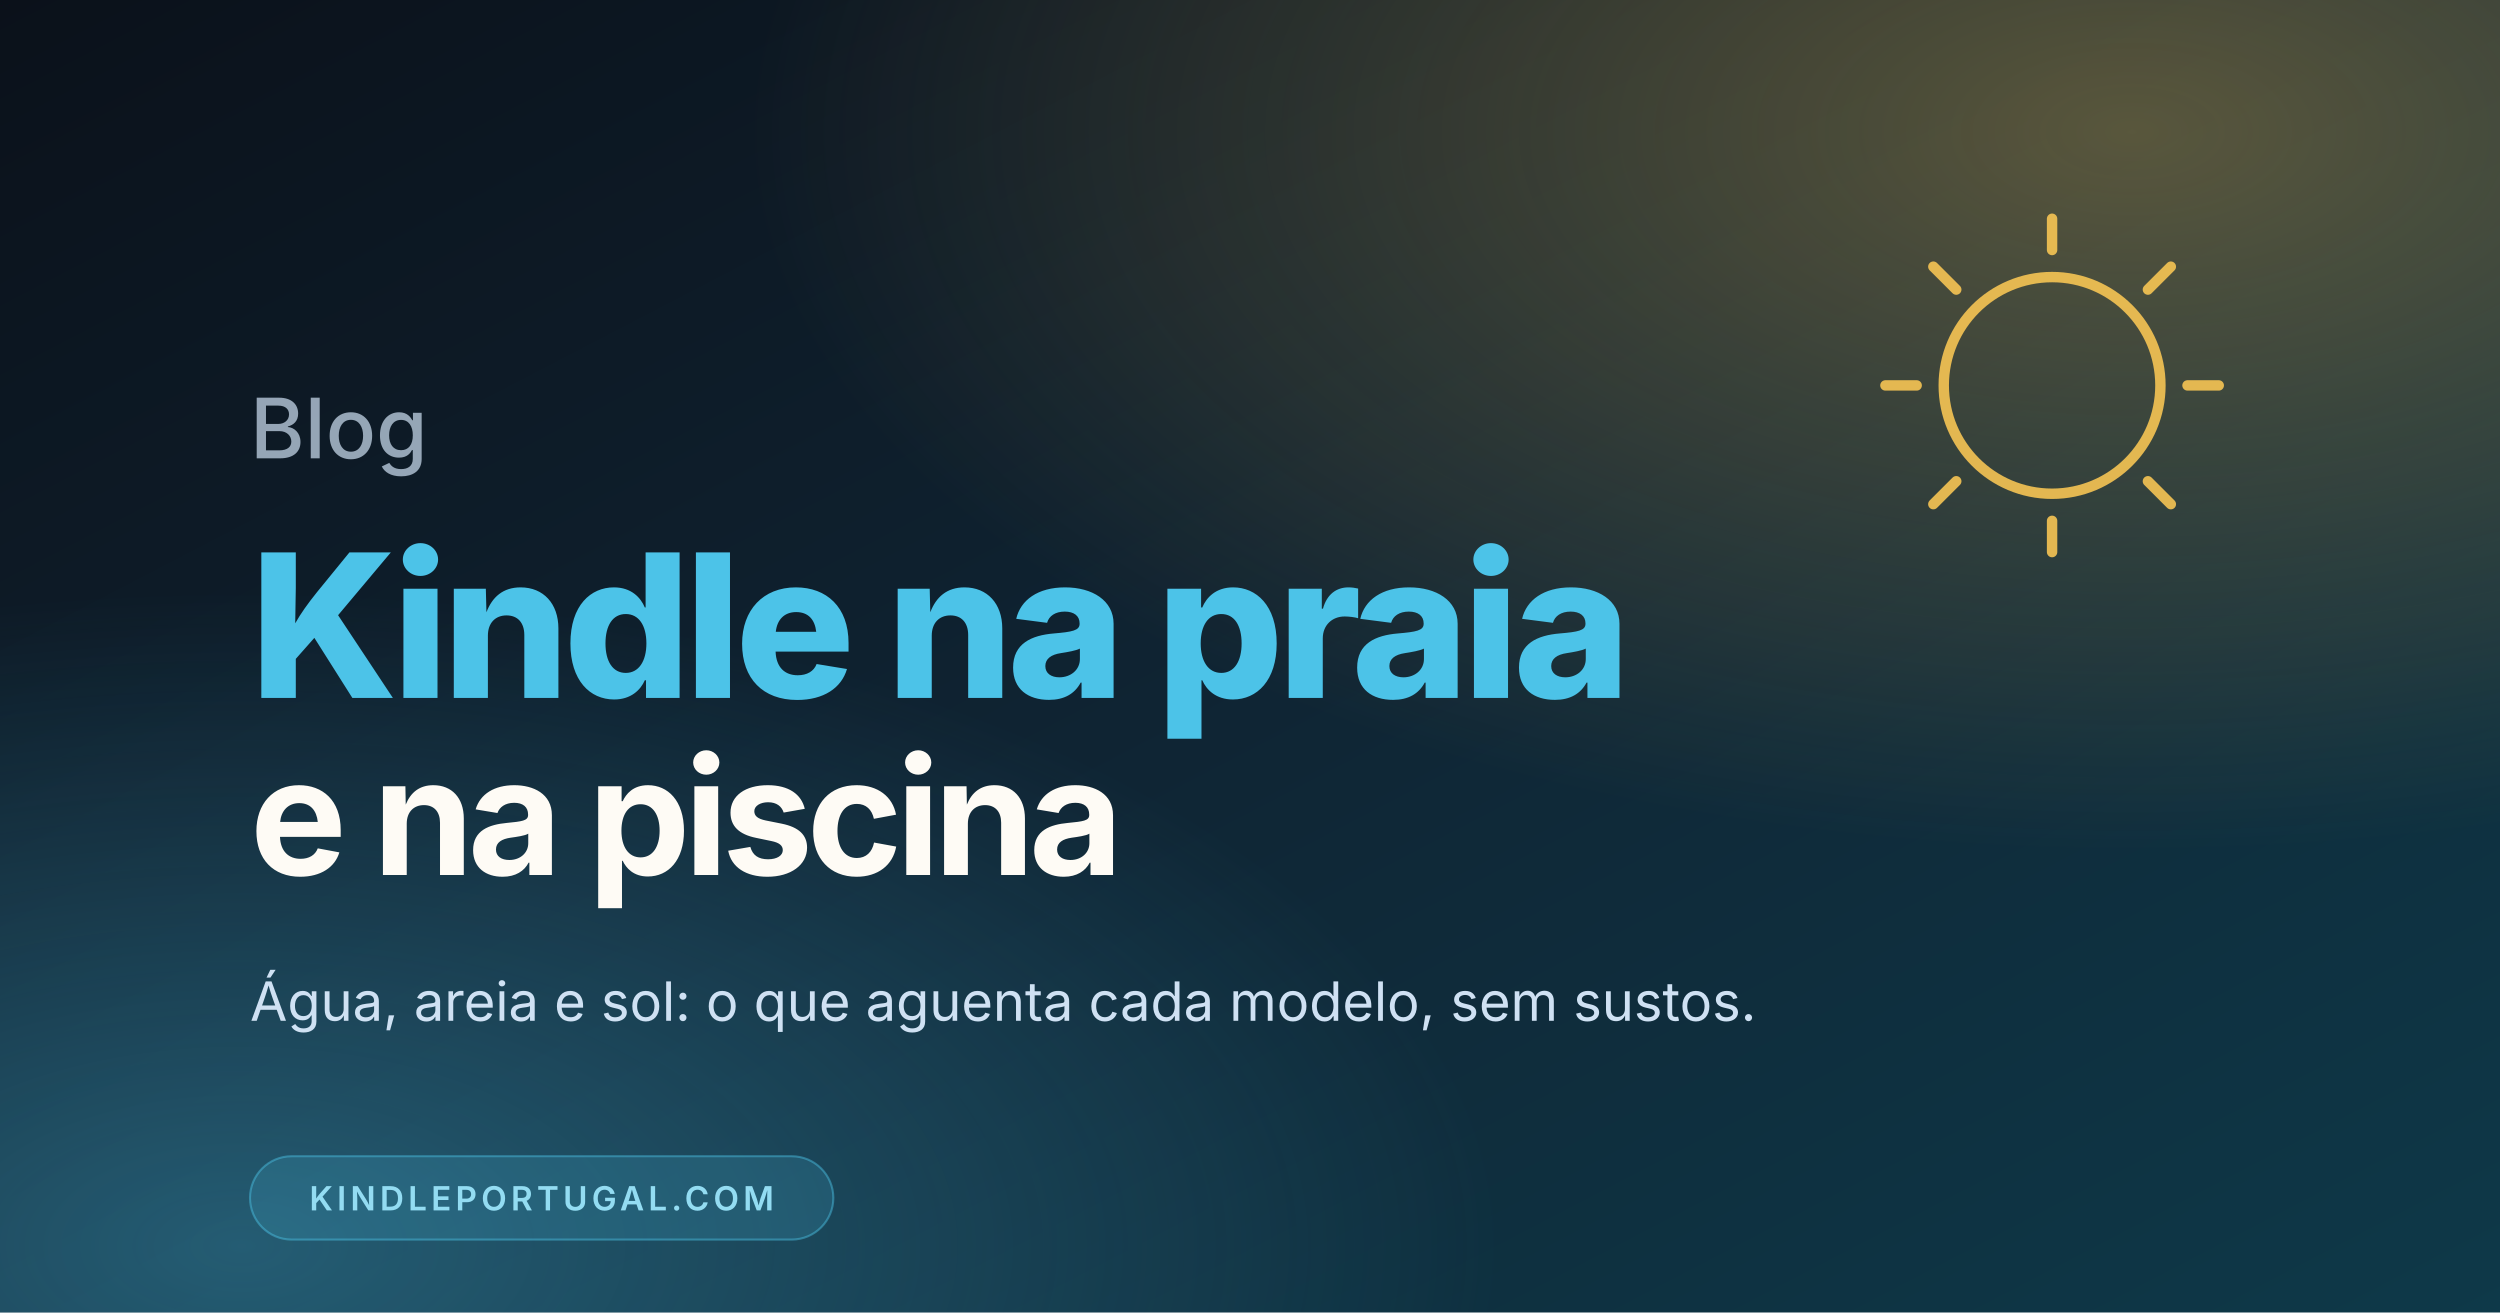
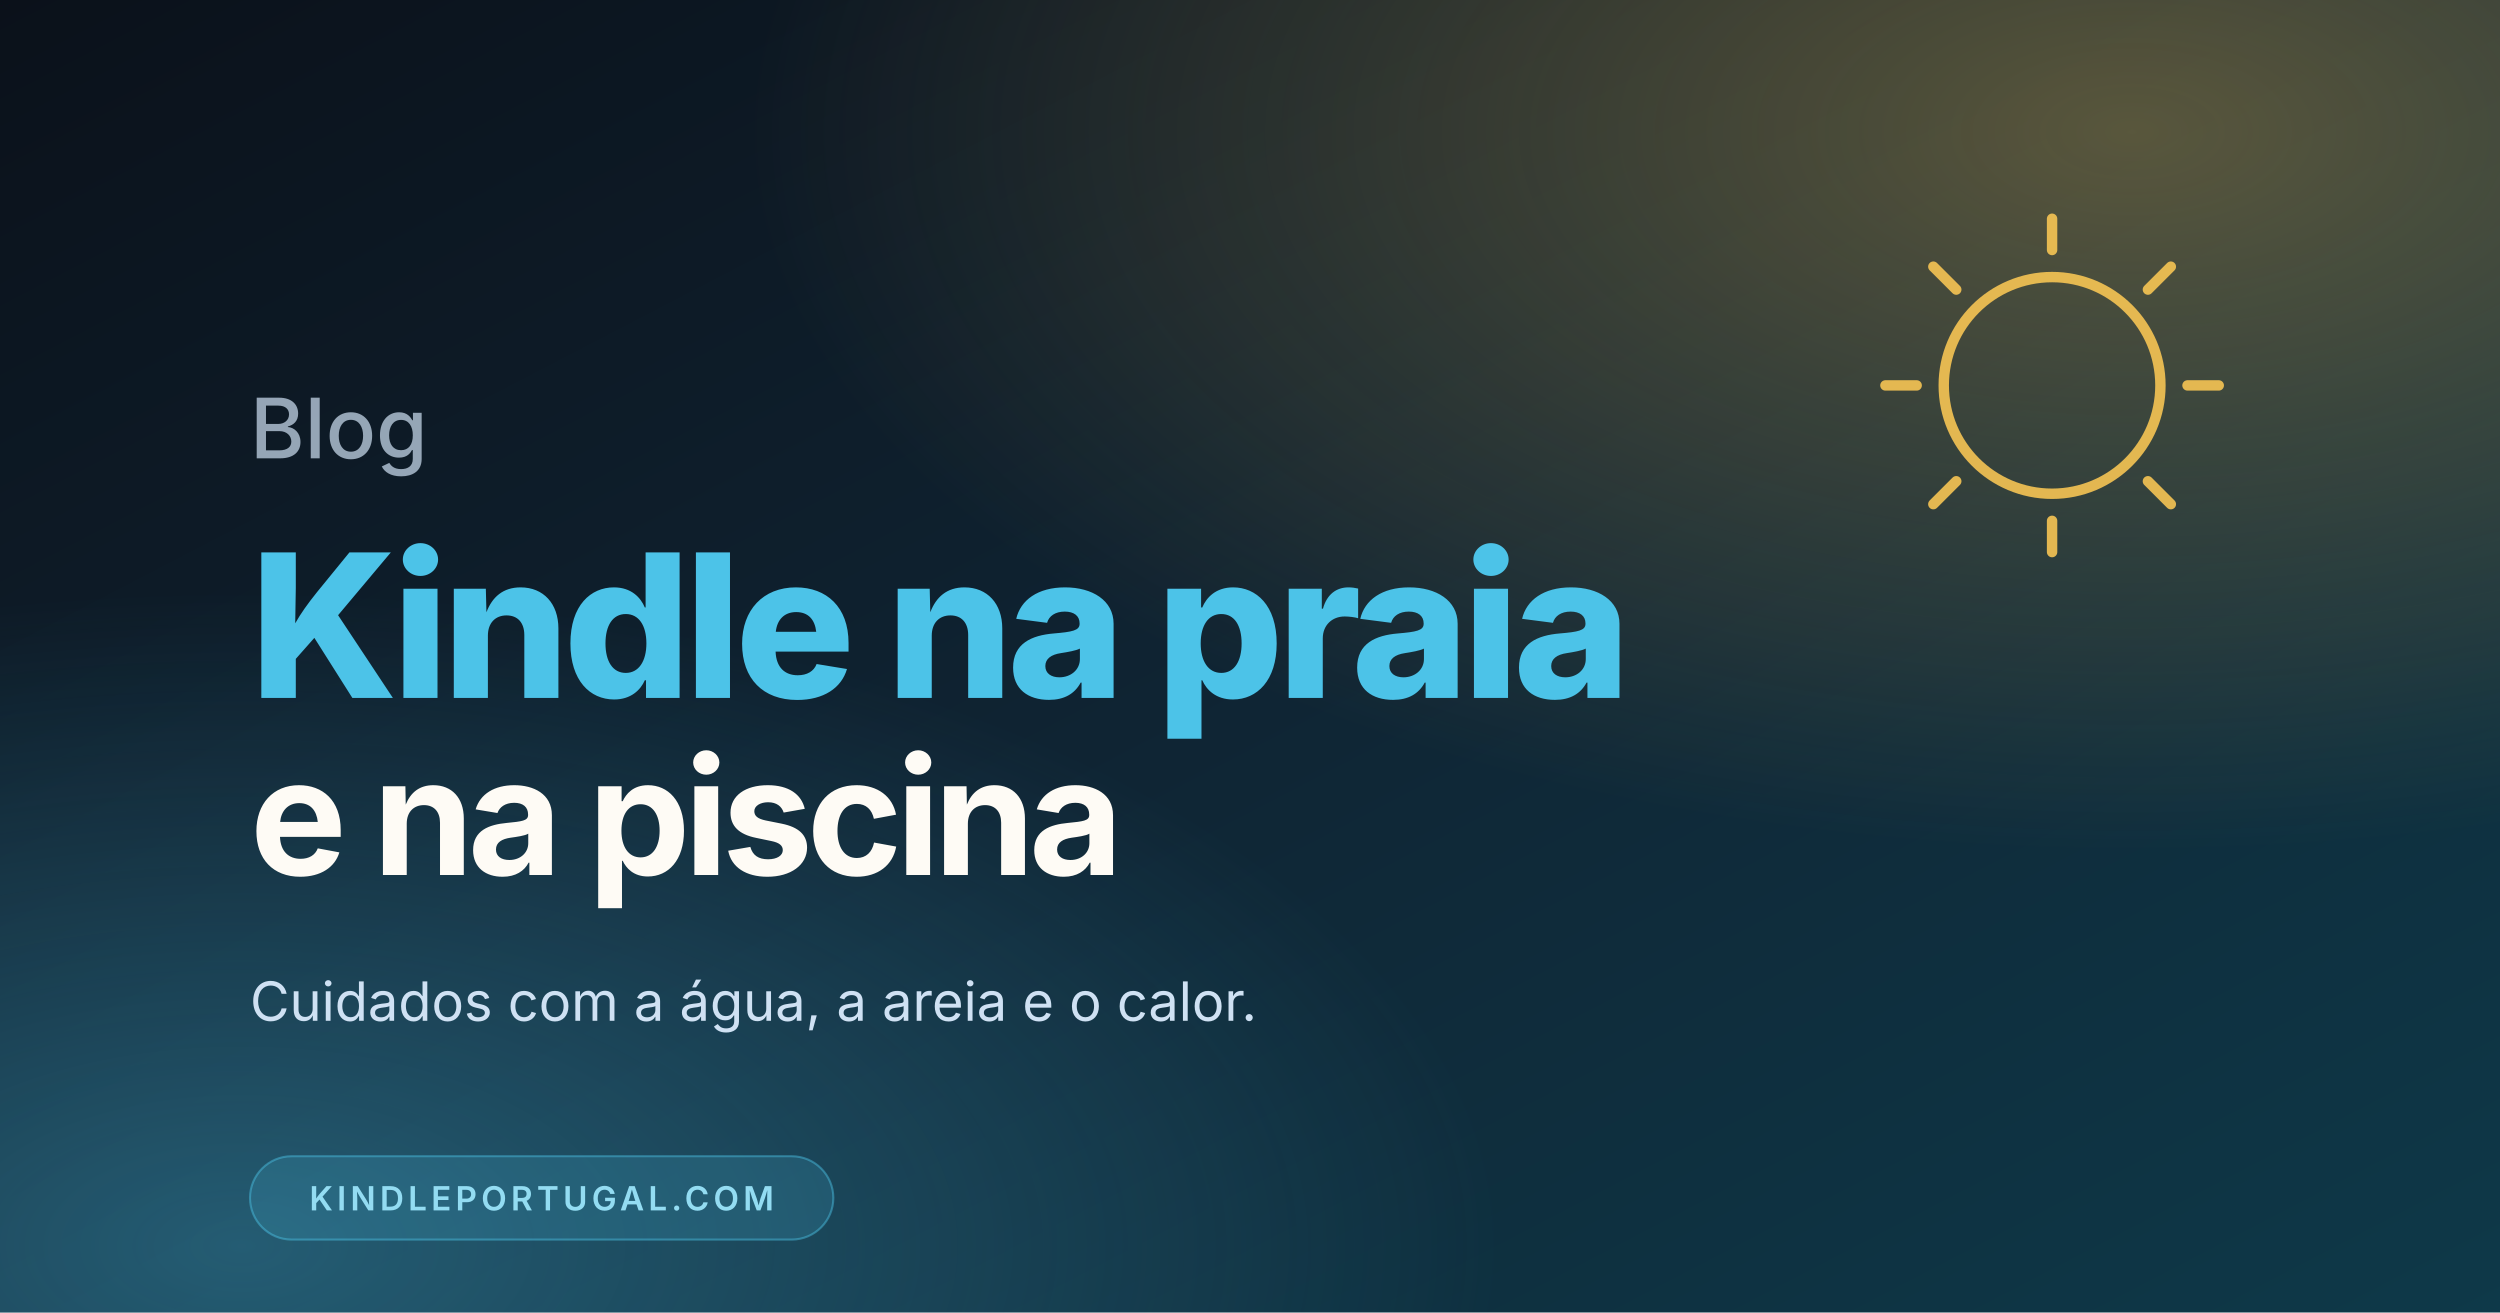
<svg xmlns="http://www.w3.org/2000/svg" width="1200" height="630" viewBox="0 0 1200 630">
  <defs>
    <linearGradient id="bg" x1="0" y1="0" x2="1" y2="1">
      <stop offset="0" stop-color="#0b111a" />
      <stop offset="0.5" stop-color="#0f2433" />
      <stop offset="1" stop-color="#0e3949" />
    </linearGradient>
    <radialGradient id="glow1" cx="0.85" cy="0.1" r="0.55">
      <stop offset="0" stop-color="#f6c453" stop-opacity="0.32" />
      <stop offset="1" stop-color="#f6c453" stop-opacity="0" />
    </radialGradient>
    <radialGradient id="glow2" cx="0.1" cy="0.95" r="0.5">
      <stop offset="0" stop-color="#4cc3e8" stop-opacity="0.35" />
      <stop offset="1" stop-color="#4cc3e8" stop-opacity="0" />
    </radialGradient>
  </defs>
  <rect width="1200" height="630" fill="url(#bg)" />
  <rect width="1200" height="630" fill="url(#glow1)" />
  <rect width="1200" height="630" fill="url(#glow2)" />
  <circle cx="985" cy="185" r="52" fill="none" stroke="#f6c453" stroke-width="5" opacity="0.9" />
  <g stroke="#f6c453" stroke-width="5" stroke-linecap="round" opacity="0.9">
    <line x1="985" y1="105" x2="985" y2="120" />
    <line x1="985" y1="250" x2="985" y2="265" />
    <line x1="905" y1="185" x2="920" y2="185" />
    <line x1="1050" y1="185" x2="1065" y2="185" />
    <line x1="928" y1="128" x2="939" y2="139" />
    <line x1="1031" y1="231" x2="1042" y2="242" />
    <line x1="1042" y1="128" x2="1031" y2="139" />
    <line x1="939" y1="231" x2="928" y2="242" />
  </g>
  <text x="120" y="220" font-family="'Bricolage Grotesque',Inter,Arial,sans-serif" font-size="40" font-weight="500" fill="#cfe1f3" opacity="0.7">Blog</text>
  <text x="120" y="335" font-family="'Bricolage Grotesque',Inter,Arial,sans-serif" font-size="96" font-weight="800" fill="#4cc3e8" letter-spacing="-3">Kindle na praia</text>
  <text x="120" y="420" font-family="'Bricolage Grotesque',Inter,Arial,sans-serif" font-size="78" font-weight="700" fill="#fefbf5" letter-spacing="-3">e na piscina</text>
-   <text x="120" y="490" font-family="'Bricolage Grotesque',Inter,Arial,sans-serif" font-size="26" font-weight="400" fill="#cfe1f3">Água, areia e sol: o que aguenta cada modelo, sem sustos.</text>
+   <text x="120" y="490" font-family="'Bricolage Grotesque',Inter,Arial,sans-serif" font-size="26" font-weight="400" fill="#cfe1f3">Cuidados com a água, a areia e o calor.</text>
  <g transform="translate(120, 555)">
    <rect width="280" height="40" rx="20" fill="rgba(76,195,232,0.16)" stroke="rgba(76,195,232,0.45)" stroke-width="1" />
    <text x="140" y="26" text-anchor="middle" font-family="Inter,Arial,sans-serif" font-size="16" font-weight="600" fill="#93dcf2" letter-spacing="2">KINDLEPORTUGAL.COM</text>
  </g>
</svg>
